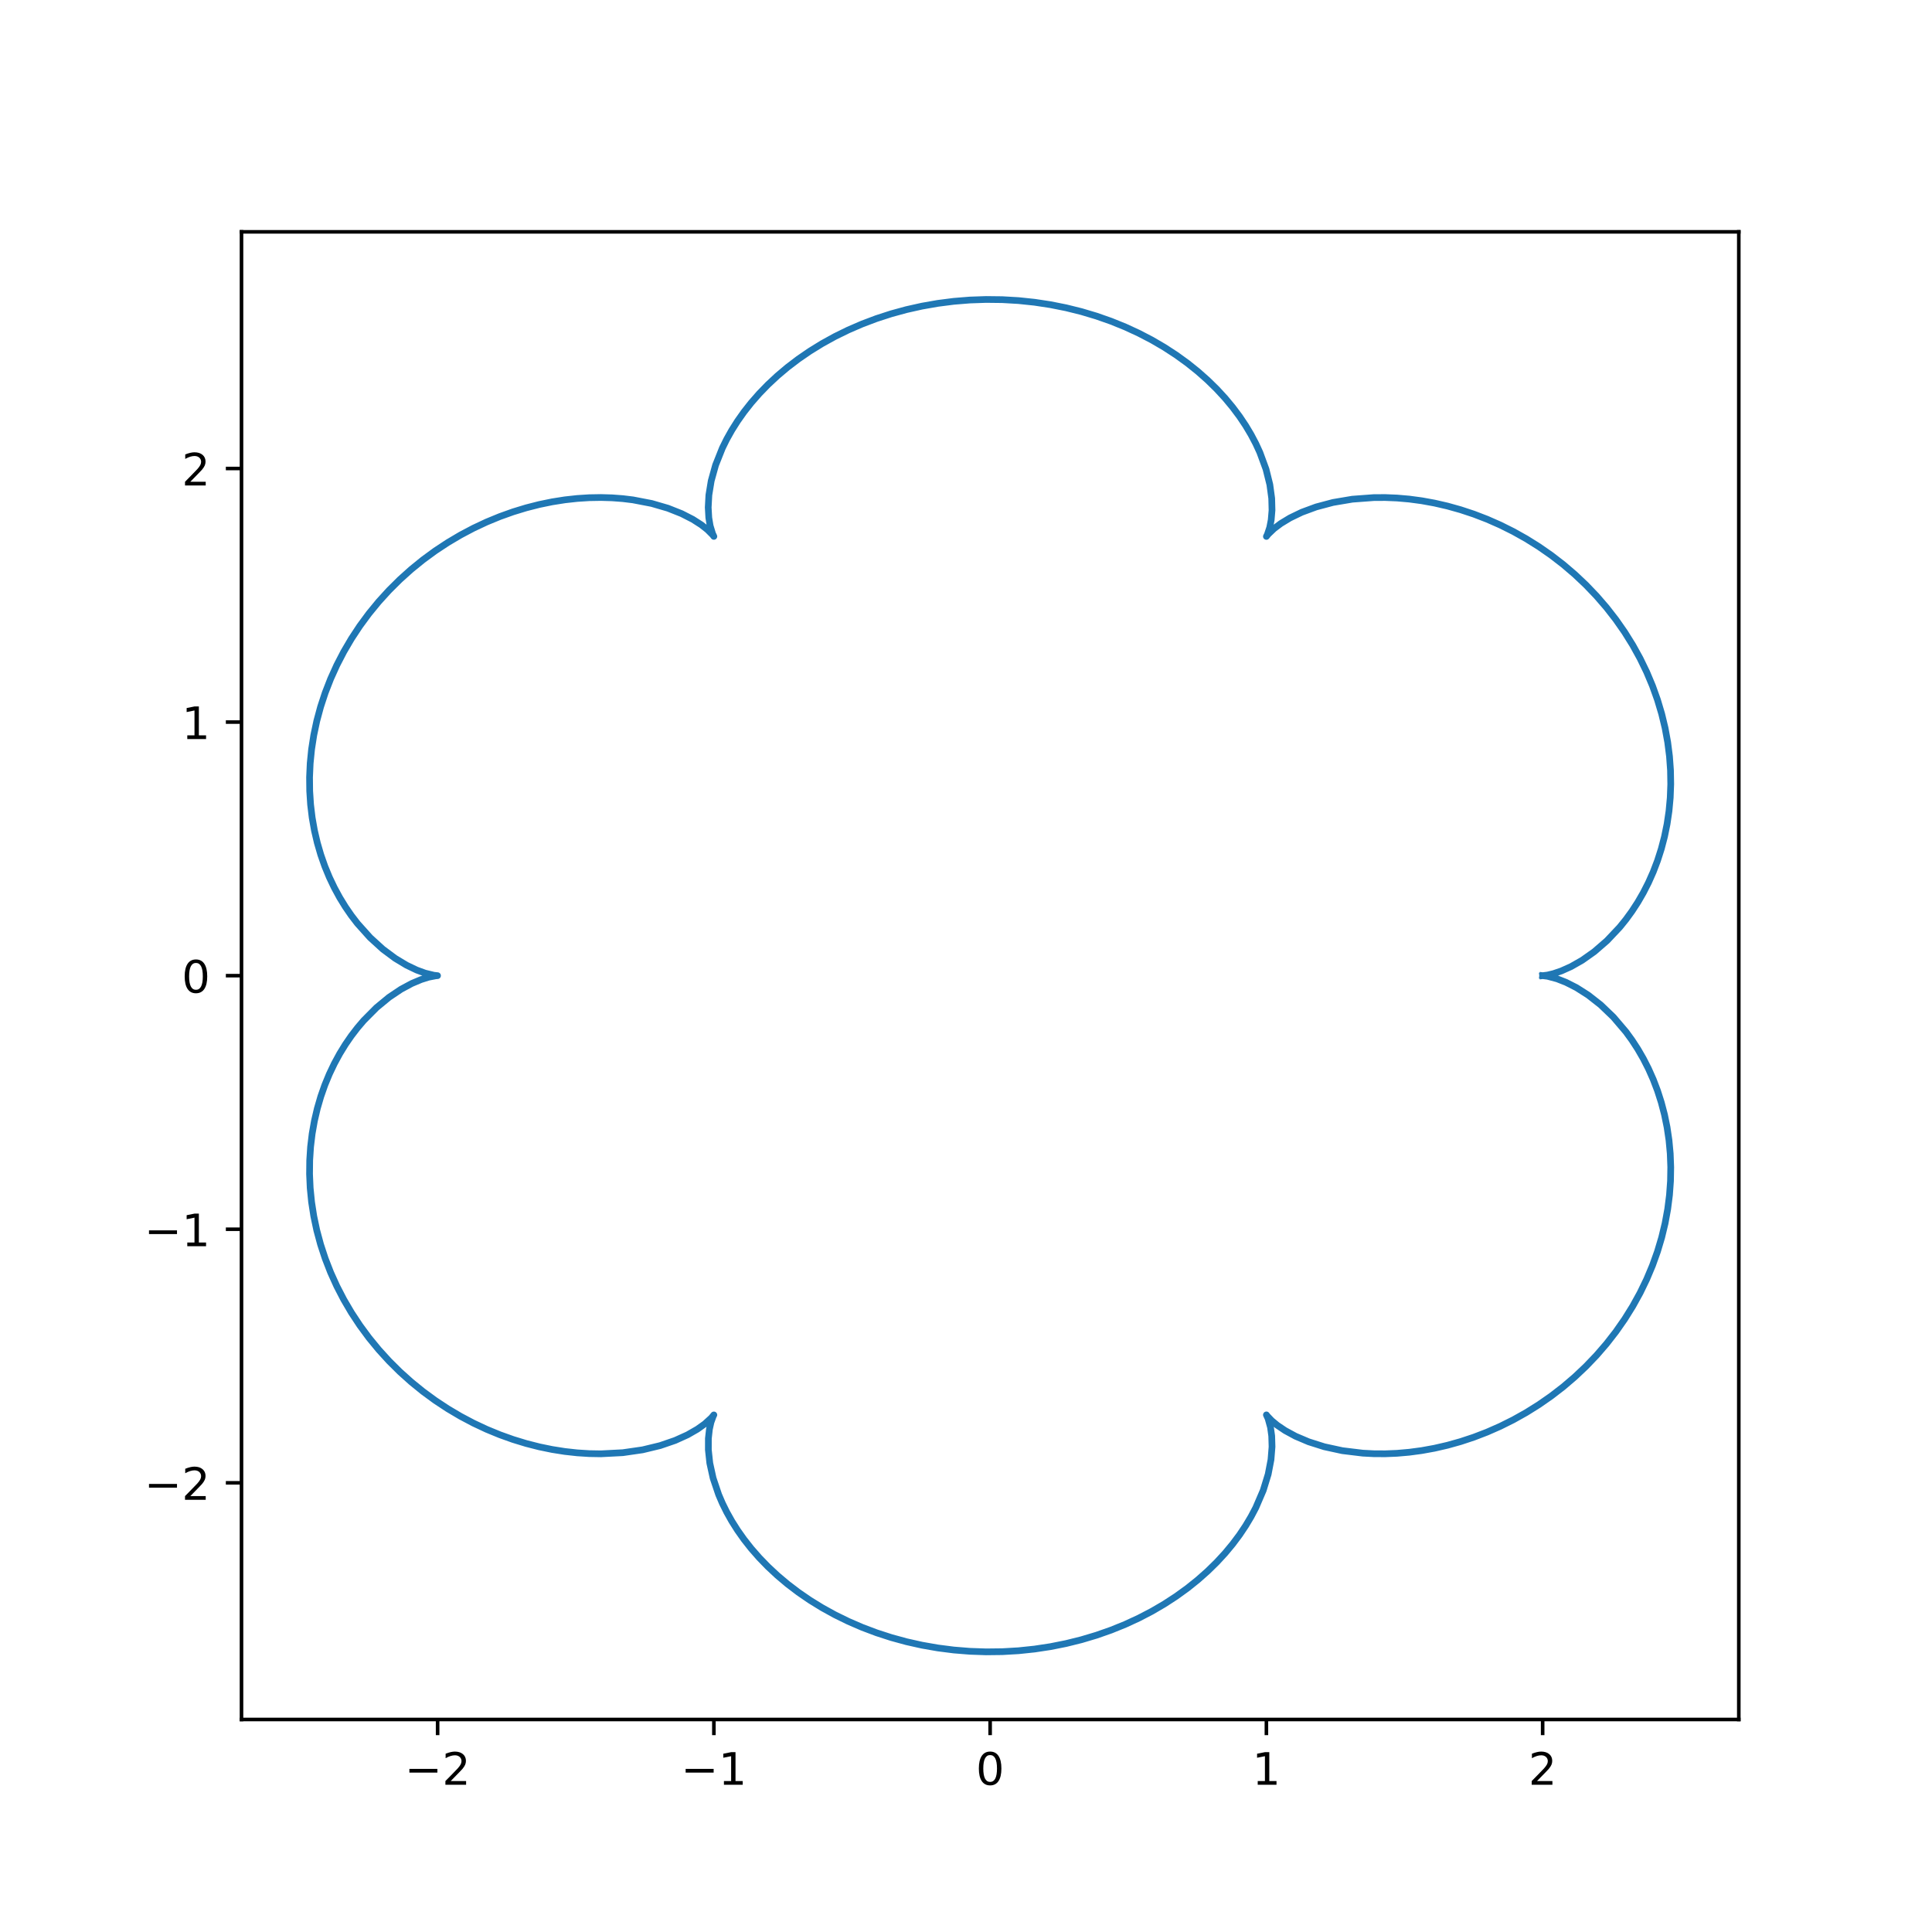
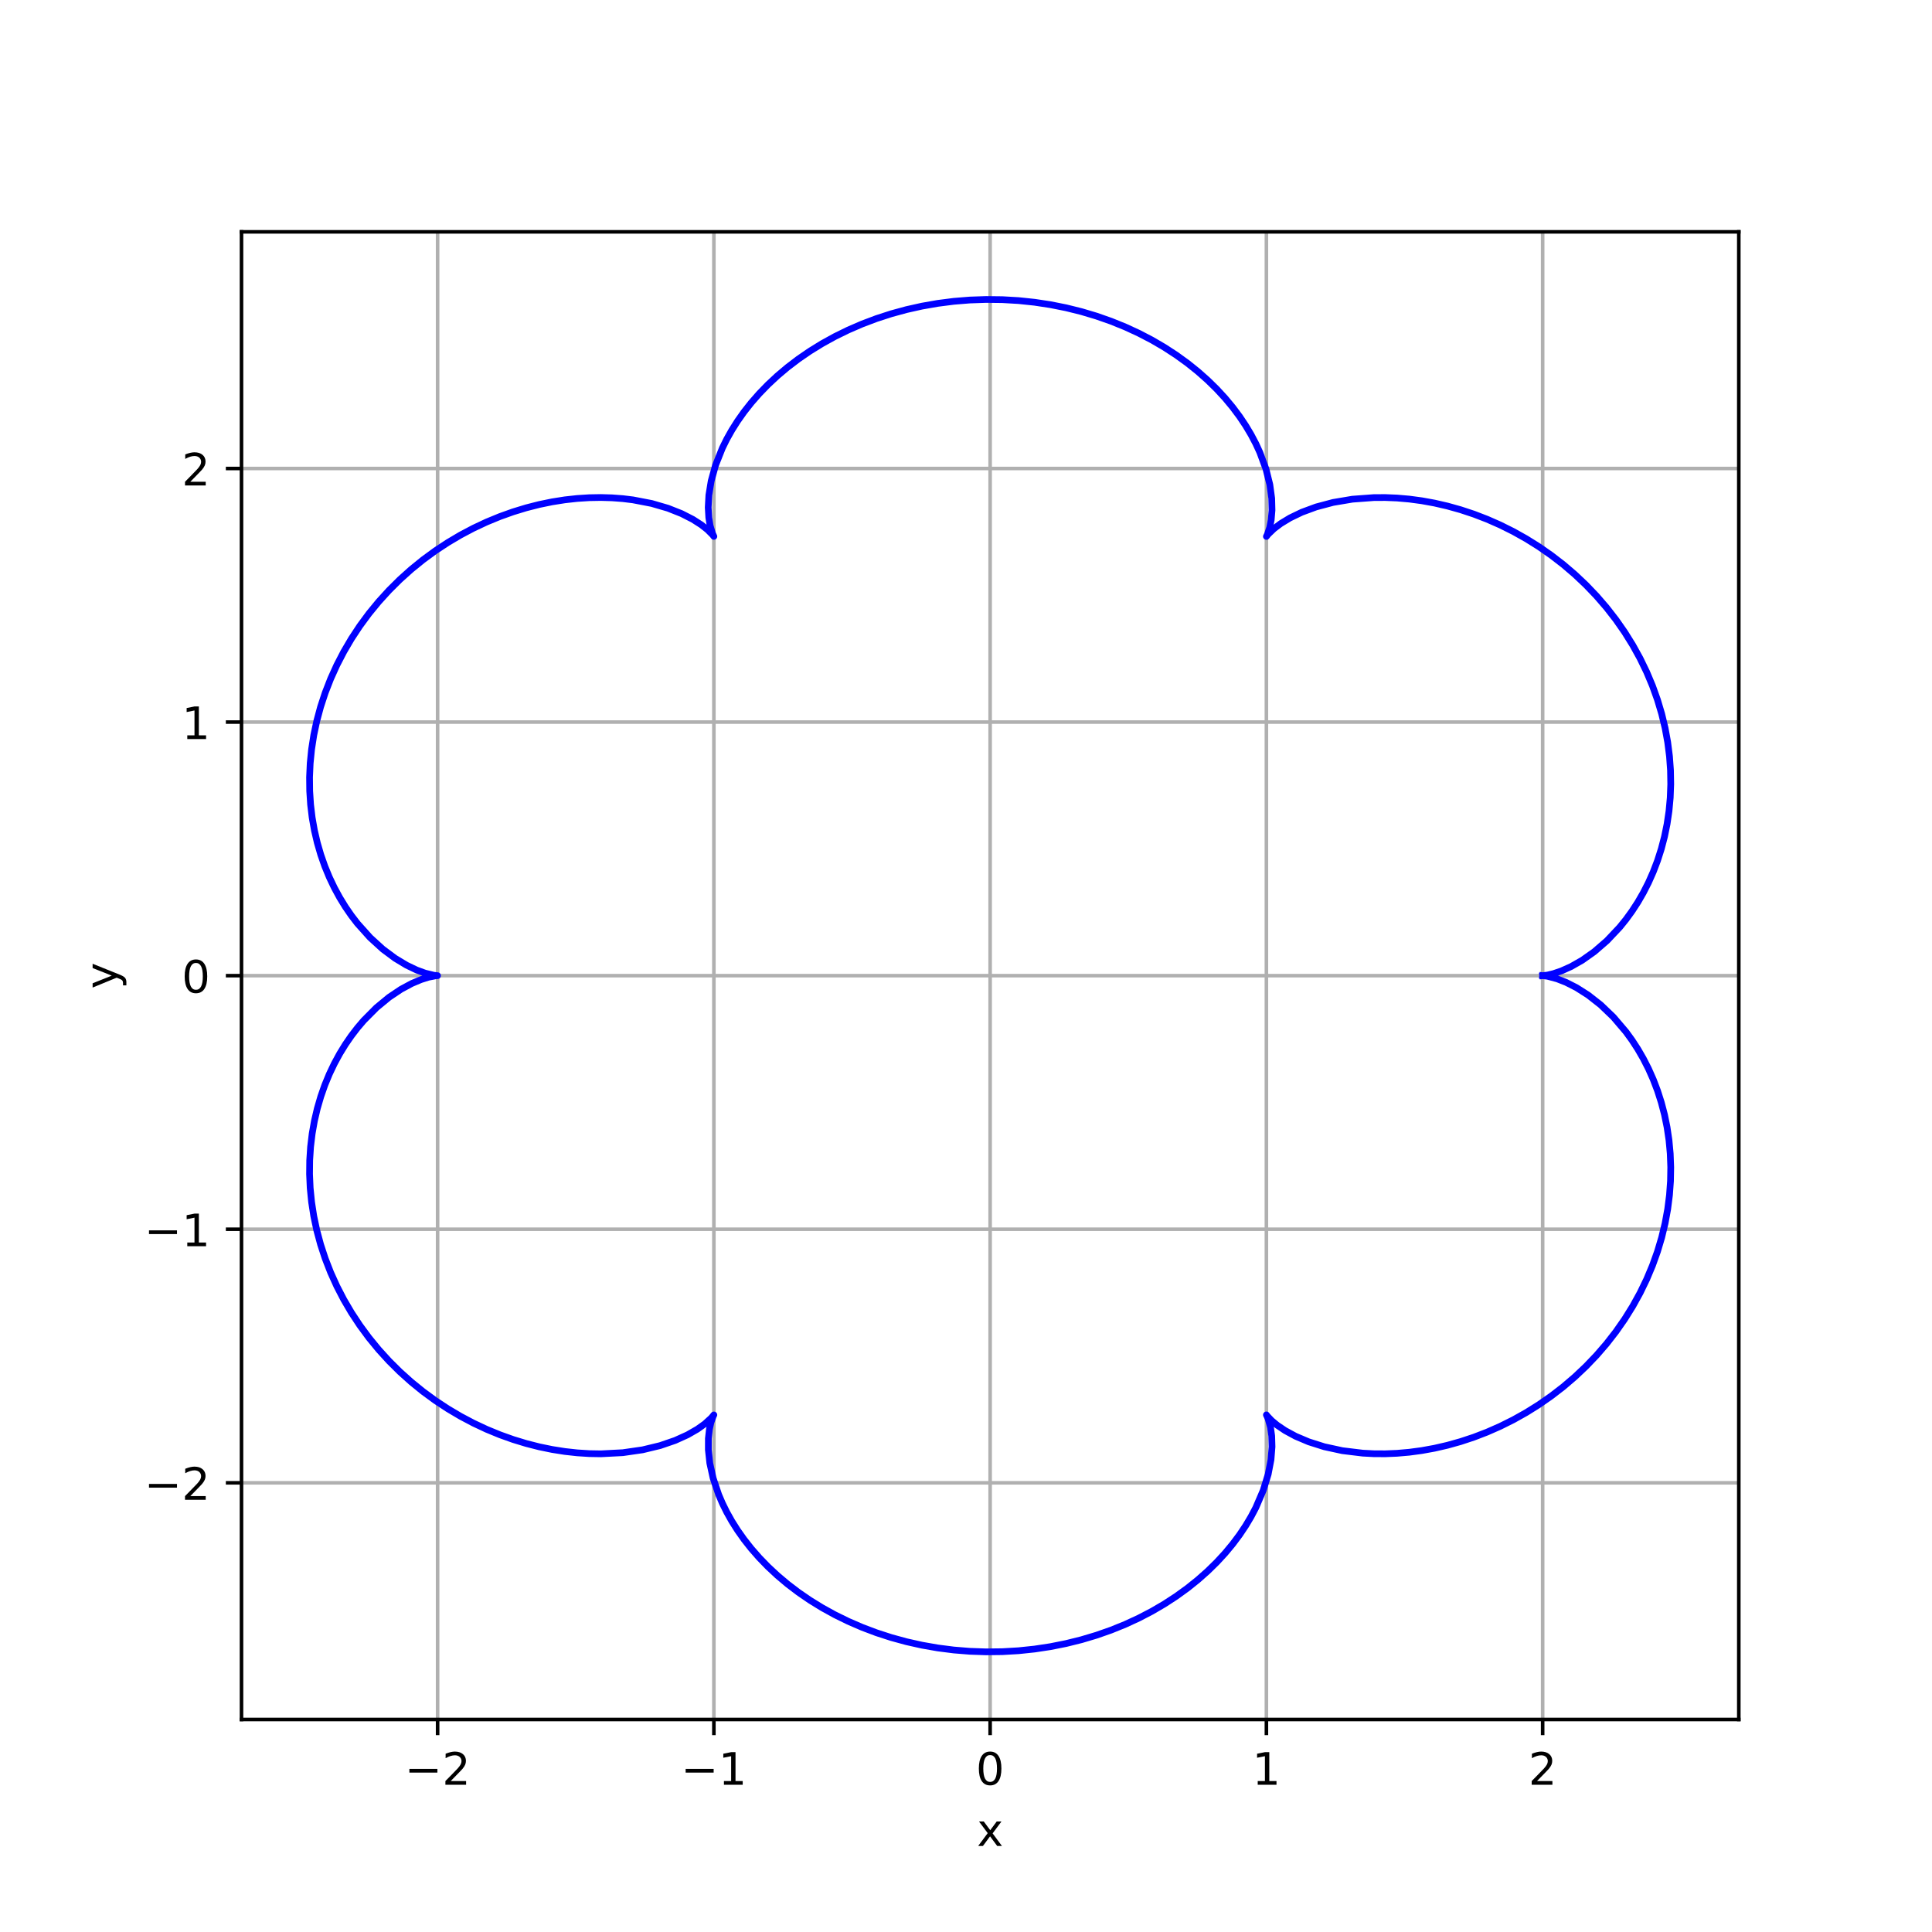
<svg xmlns="http://www.w3.org/2000/svg" xmlns:xlink="http://www.w3.org/1999/xlink" width="432pt" height="432pt" viewBox="0 0 432 432" version="1.1">
  <defs>
    <style type="text/css">*{stroke-linejoin: round; stroke-linecap: butt}</style>
  </defs>
  <g id="figure_1">
    <g id="patch_1">
      <path d="M 0 432  L 432 432  L 432 0  L 0 0  z " style="fill: #ffffff" />
    </g>
    <g id="axes_1">
      <g id="patch_2">
        <path d="M 54 384.48  L 388.8 384.48  L 388.8 51.84  L 54 51.84  z " style="fill: #ffffff" />
      </g>
      <g id="matplotlib.axis_1">
        <g id="xtick_1">
          <g id="line2d_1">
-             <defs>
-               <path id="mb87991692a" d="M 0 0  L 0 3.5  " style="stroke: #000000; stroke-width: 0.8" />
-             </defs>
-             <g>
-               <use xlink:href="#mb87991692a" x="97.852" y="384.48" style="stroke: #000000; stroke-width: 0.8" />
+             <path d="M 97.852 384.48  L 97.852 51.84  " clip-path="url(#pbb46ff2e3b)" style="fill: none; stroke: #b0b0b0; stroke-width: 0.8; stroke-linecap: square" />
+           </g>
+           <g id="line2d_2">
+             <defs>
+               <path id="m3889ff5165" d="M 0 0  L 0 3.5  " style="stroke: #000000; stroke-width: 0.8" />
+             </defs>
+             <g>
+               <use xlink:href="#m3889ff5165" x="97.852" y="384.48" style="stroke: #000000; stroke-width: 0.8" />
            </g>
          </g>
          <g id="text_1">
            <g transform="translate(90.48138 399.0784) scale(0.1 -0.1)">
              <defs>
                <path id="DejaVuSans-2212" d="M 678 2272  L 4684 2272  L 4684 1741  L 678 1741  L 678 2272  z " transform="scale(0.015625)" />
                <path id="DejaVuSans-32" d="M 1228 531  L 3431 531  L 3431 0  L 469 0  L 469 531  Q 828 903 1448 1529  Q 2069 2156 2228 2338  Q 2531 2678 2651 2914  Q 2772 3150 2772 3378  Q 2772 3750 2511 3984  Q 2250 4219 1831 4219  Q 1534 4219 1204 4116  Q 875 4013 500 3803  L 500 4441  Q 881 4594 1212 4672  Q 1544 4750 1819 4750  Q 2544 4750 2975 4387  Q 3406 4025 3406 3419  Q 3406 3131 3298 2873  Q 3191 2616 2906 2266  Q 2828 2175 2409 1742  Q 1991 1309 1228 531  z " transform="scale(0.015625)" />
              </defs>
              <use xlink:href="#DejaVuSans-2212" />
              <use xlink:href="#DejaVuSans-32" x="83.789" />
            </g>
          </g>
        </g>
        <g id="xtick_2">
-           <g id="line2d_2">
-             <g>
-               <use xlink:href="#mb87991692a" x="159.625" y="384.48" style="stroke: #000000; stroke-width: 0.8" />
+           <g id="line2d_3">
+             <path d="M 159.625 384.48  L 159.625 51.84  " clip-path="url(#pbb46ff2e3b)" style="fill: none; stroke: #b0b0b0; stroke-width: 0.8; stroke-linecap: square" />
+           </g>
+           <g id="line2d_4">
+             <g>
+               <use xlink:href="#m3889ff5165" x="159.625" y="384.48" style="stroke: #000000; stroke-width: 0.8" />
            </g>
          </g>
          <g id="text_2">
            <g transform="translate(152.2538 399.0784) scale(0.1 -0.1)">
              <defs>
                <path id="DejaVuSans-31" d="M 794 531  L 1825 531  L 1825 4091  L 703 3866  L 703 4441  L 1819 4666  L 2450 4666  L 2450 531  L 3481 531  L 3481 0  L 794 0  L 794 531  z " transform="scale(0.015625)" />
              </defs>
              <use xlink:href="#DejaVuSans-2212" />
              <use xlink:href="#DejaVuSans-31" x="83.789" />
            </g>
          </g>
        </g>
        <g id="xtick_3">
-           <g id="line2d_3">
-             <g>
-               <use xlink:href="#mb87991692a" x="221.397" y="384.48" style="stroke: #000000; stroke-width: 0.8" />
+           <g id="line2d_5">
+             <path d="M 221.397 384.48  L 221.397 51.84  " clip-path="url(#pbb46ff2e3b)" style="fill: none; stroke: #b0b0b0; stroke-width: 0.8; stroke-linecap: square" />
+           </g>
+           <g id="line2d_6">
+             <g>
+               <use xlink:href="#m3889ff5165" x="221.397" y="384.48" style="stroke: #000000; stroke-width: 0.8" />
            </g>
          </g>
          <g id="text_3">
            <g transform="translate(218.2161 399.0784) scale(0.1 -0.1)">
              <defs>
                <path id="DejaVuSans-30" d="M 2034 4250  Q 1547 4250 1301 3770  Q 1056 3291 1056 2328  Q 1056 1369 1301 889  Q 1547 409 2034 409  Q 2525 409 2770 889  Q 3016 1369 3016 2328  Q 3016 3291 2770 3770  Q 2525 4250 2034 4250  z M 2034 4750  Q 2819 4750 3233 4129  Q 3647 3509 3647 2328  Q 3647 1150 3233 529  Q 2819 -91 2034 -91  Q 1250 -91 836 529  Q 422 1150 422 2328  Q 422 3509 836 4129  Q 1250 4750 2034 4750  z " transform="scale(0.015625)" />
              </defs>
              <use xlink:href="#DejaVuSans-30" />
            </g>
          </g>
        </g>
        <g id="xtick_4">
-           <g id="line2d_4">
-             <g>
-               <use xlink:href="#mb87991692a" x="283.17" y="384.48" style="stroke: #000000; stroke-width: 0.8" />
+           <g id="line2d_7">
+             <path d="M 283.17 384.48  L 283.17 51.84  " clip-path="url(#pbb46ff2e3b)" style="fill: none; stroke: #b0b0b0; stroke-width: 0.8; stroke-linecap: square" />
+           </g>
+           <g id="line2d_8">
+             <g>
+               <use xlink:href="#m3889ff5165" x="283.17" y="384.48" style="stroke: #000000; stroke-width: 0.8" />
            </g>
          </g>
          <g id="text_4">
            <g transform="translate(279.9885 399.0784) scale(0.1 -0.1)">
              <use xlink:href="#DejaVuSans-31" />
            </g>
          </g>
        </g>
        <g id="xtick_5">
-           <g id="line2d_5">
-             <g>
-               <use xlink:href="#mb87991692a" x="344.942" y="384.48" style="stroke: #000000; stroke-width: 0.8" />
+           <g id="line2d_9">
+             <path d="M 344.942 384.48  L 344.942 51.84  " clip-path="url(#pbb46ff2e3b)" style="fill: none; stroke: #b0b0b0; stroke-width: 0.8; stroke-linecap: square" />
+           </g>
+           <g id="line2d_10">
+             <g>
+               <use xlink:href="#m3889ff5165" x="344.942" y="384.48" style="stroke: #000000; stroke-width: 0.8" />
            </g>
          </g>
          <g id="text_5">
            <g transform="translate(341.761 399.0784) scale(0.1 -0.1)">
              <use xlink:href="#DejaVuSans-32" />
            </g>
          </g>
        </g>
+         <g id="text_6">
+           <g transform="translate(218.4406 412.7566) scale(0.1 -0.1)">
+             <defs>
+               <path id="DejaVuSans-78" d="M 3513 3500  L 2247 1797  L 3578 0  L 2900 0  L 1881 1375  L 863 0  L 184 0  L 1544 1831  L 300 3500  L 978 3500  L 1906 2253  L 2834 3500  L 3513 3500  z " transform="scale(0.015625)" />
+             </defs>
+             <use xlink:href="#DejaVuSans-78" />
+           </g>
+         </g>
      </g>
      <g id="matplotlib.axis_2">
        <g id="ytick_1">
-           <g id="line2d_6">
-             <defs>
-               <path id="m69a92eb255" d="M 0 0  L -3.5 0  " style="stroke: #000000; stroke-width: 0.8" />
-             </defs>
-             <g>
-               <use xlink:href="#m69a92eb255" x="54" y="331.564" style="stroke: #000000; stroke-width: 0.8" />
-             </g>
-           </g>
-           <g id="text_6">
+           <g id="line2d_11">
+             <path d="M 54 331.564  L 388.8 331.564  " clip-path="url(#pbb46ff2e3b)" style="fill: none; stroke: #b0b0b0; stroke-width: 0.8; stroke-linecap: square" />
+           </g>
+           <g id="line2d_12">
+             <defs>
+               <path id="ma1ec2c017f" d="M 0 0  L -3.5 0  " style="stroke: #000000; stroke-width: 0.8" />
+             </defs>
+             <g>
+               <use xlink:href="#ma1ec2c017f" x="54" y="331.564" style="stroke: #000000; stroke-width: 0.8" />
+             </g>
+           </g>
+           <g id="text_7">
            <g transform="translate(32.25781 335.3632) scale(0.1 -0.1)">
              <use xlink:href="#DejaVuSans-2212" />
              <use xlink:href="#DejaVuSans-32" x="83.789" />
            </g>
          </g>
        </g>
        <g id="ytick_2">
-           <g id="line2d_7">
-             <g>
-               <use xlink:href="#m69a92eb255" x="54" y="274.862" style="stroke: #000000; stroke-width: 0.8" />
-             </g>
-           </g>
-           <g id="text_7">
+           <g id="line2d_13">
+             <path d="M 54 274.862  L 388.8 274.862  " clip-path="url(#pbb46ff2e3b)" style="fill: none; stroke: #b0b0b0; stroke-width: 0.8; stroke-linecap: square" />
+           </g>
+           <g id="line2d_14">
+             <g>
+               <use xlink:href="#ma1ec2c017f" x="54" y="274.862" style="stroke: #000000; stroke-width: 0.8" />
+             </g>
+           </g>
+           <g id="text_8">
            <g transform="translate(32.25781 278.6612) scale(0.1 -0.1)">
              <use xlink:href="#DejaVuSans-2212" />
              <use xlink:href="#DejaVuSans-31" x="83.789" />
            </g>
          </g>
        </g>
        <g id="ytick_3">
-           <g id="line2d_8">
-             <g>
-               <use xlink:href="#m69a92eb255" x="54" y="218.16" style="stroke: #000000; stroke-width: 0.8" />
-             </g>
-           </g>
-           <g id="text_8">
+           <g id="line2d_15">
+             <path d="M 54 218.16  L 388.8 218.16  " clip-path="url(#pbb46ff2e3b)" style="fill: none; stroke: #b0b0b0; stroke-width: 0.8; stroke-linecap: square" />
+           </g>
+           <g id="line2d_16">
+             <g>
+               <use xlink:href="#ma1ec2c017f" x="54" y="218.16" style="stroke: #000000; stroke-width: 0.8" />
+             </g>
+           </g>
+           <g id="text_9">
            <g transform="translate(40.6375 221.9592) scale(0.1 -0.1)">
              <use xlink:href="#DejaVuSans-30" />
            </g>
          </g>
        </g>
        <g id="ytick_4">
-           <g id="line2d_9">
-             <g>
-               <use xlink:href="#m69a92eb255" x="54" y="161.458" style="stroke: #000000; stroke-width: 0.8" />
-             </g>
-           </g>
-           <g id="text_9">
+           <g id="line2d_17">
+             <path d="M 54 161.458  L 388.8 161.458  " clip-path="url(#pbb46ff2e3b)" style="fill: none; stroke: #b0b0b0; stroke-width: 0.8; stroke-linecap: square" />
+           </g>
+           <g id="line2d_18">
+             <g>
+               <use xlink:href="#ma1ec2c017f" x="54" y="161.458" style="stroke: #000000; stroke-width: 0.8" />
+             </g>
+           </g>
+           <g id="text_10">
            <g transform="translate(40.6375 165.2573) scale(0.1 -0.1)">
              <use xlink:href="#DejaVuSans-31" />
            </g>
          </g>
        </g>
        <g id="ytick_5">
-           <g id="line2d_10">
-             <g>
-               <use xlink:href="#m69a92eb255" x="54" y="104.756" style="stroke: #000000; stroke-width: 0.8" />
-             </g>
-           </g>
-           <g id="text_10">
+           <g id="line2d_19">
+             <path d="M 54 104.756  L 388.8 104.756  " clip-path="url(#pbb46ff2e3b)" style="fill: none; stroke: #b0b0b0; stroke-width: 0.8; stroke-linecap: square" />
+           </g>
+           <g id="line2d_20">
+             <g>
+               <use xlink:href="#ma1ec2c017f" x="54" y="104.756" style="stroke: #000000; stroke-width: 0.8" />
+             </g>
+           </g>
+           <g id="text_11">
            <g transform="translate(40.6375 108.5553) scale(0.1 -0.1)">
              <use xlink:href="#DejaVuSans-32" />
            </g>
          </g>
        </g>
-       </g>
-       <g id="line2d_11">
-         <path d="M 344.942 218.16  L 346.026 218.026  L 347.344 217.71  L 349.122 217.105  L 351.295 216.129  L 353.783 214.712  L 356.494 212.796  L 359.326 210.343  L 362.171 207.328  L 363.563 205.607  L 364.916 203.746  L 366.217 201.746  L 367.451 199.61  L 368.606 197.343  L 369.669 194.95  L 370.627 192.438  L 371.468 189.814  L 372.183 187.087  L 372.76 184.266  L 373.191 181.36  L 373.467 178.38  L 373.582 175.339  L 373.529 172.246  L 373.303 169.116  L 372.9 165.96  L 372.319 162.792  L 371.557 159.625  L 370.615 156.471  L 369.494 153.344  L 368.196 150.258  L 366.725 147.223  L 365.086 144.254  L 363.285 141.363  L 361.328 138.559  L 359.225 135.855  L 356.983 133.261  L 354.614 130.786  L 352.128 128.438  L 349.537 126.225  L 346.853 124.155  L 344.089 122.232  L 341.258 120.462  L 338.375 118.847  L 335.453 117.391  L 332.507 116.094  L 329.55 114.957  L 326.597 113.979  L 323.662 113.157  L 320.759 112.489  L 317.902 111.97  L 315.102 111.595  L 312.373 111.358  L 309.726 111.25  L 307.172 111.265  L 302.382 111.622  L 298.073 112.349  L 294.296 113.355  L 291.085 114.542  L 288.455 115.809  L 286.401 117.054  L 284.897 118.18  L 283.574 119.44  L 283.171 119.948  L 283.398 119.49  L 283.916 117.935  L 284.242 116.262  L 284.425 114.087  L 284.357 111.438  L 283.939 108.359  L 283.081 104.908  L 281.704 101.161  L 280.802 99.202  L 279.748 97.201  L 278.538 95.17  L 277.167 93.123  L 275.633 91.071  L 273.935 89.027  L 272.071 87.005  L 270.043 85.017  L 267.854 83.076  L 265.507 81.195  L 263.006 79.387  L 260.357 77.662  L 257.567 76.033  L 254.644 74.511  L 251.598 73.105  L 248.437 71.825  L 245.174 70.68  L 241.818 69.677  L 238.384 68.824  L 234.883 68.125  L 231.33 67.587  L 227.737 67.211  L 224.119 67.002  L 220.49 66.96  L 216.865 67.086  L 213.258 67.378  L 209.683 67.836  L 206.154 68.455  L 202.684 69.231  L 199.288 70.16  L 195.977 71.235  L 192.764 72.449  L 189.659 73.793  L 186.673 75.258  L 183.816 76.835  L 181.095 78.513  L 178.52 80.281  L 176.095 82.128  L 173.826 84.04  L 171.717 86.006  L 169.771 88.013  L 167.99 90.047  L 166.374 92.097  L 164.922 94.148  L 163.632 96.189  L 162.5 98.206  L 161.523 100.187  L 160.007 103.996  L 159.026 107.528  L 158.506 110.707  L 158.359 113.468  L 158.489 115.764  L 158.79 117.565  L 159.321 119.31  L 159.621 119.943  L 159.345 119.584  L 158.192 118.431  L 156.82 117.351  L 154.907 116.126  L 152.422 114.855  L 149.356 113.638  L 145.718 112.578  L 141.537 111.773  L 139.258 111.495  L 136.862 111.315  L 134.358 111.243  L 131.756 111.288  L 129.067 111.46  L 126.301 111.765  L 123.471 112.211  L 120.589 112.804  L 117.668 113.549  L 114.723 114.448  L 111.766 115.506  L 108.813 116.722  L 105.877 118.099  L 102.972 119.635  L 100.114 121.328  L 97.315 123.175  L 94.589 125.172  L 91.95 127.314  L 89.41 129.595  L 86.981 132.008  L 84.674 134.544  L 82.5 137.194  L 80.469 139.949  L 78.589 142.798  L 76.868 145.73  L 75.313 148.733  L 73.928 151.795  L 72.718 154.904  L 71.686 158.045  L 70.834 161.208  L 70.163 164.377  L 69.671 167.541  L 69.357 170.685  L 69.218 173.798  L 69.25 176.866  L 69.446 179.878  L 69.8 182.823  L 70.305 185.688  L 70.953 188.463  L 71.732 191.14  L 72.633 193.709  L 73.645 196.162  L 74.755 198.492  L 75.951 200.694  L 77.221 202.763  L 78.549 204.694  L 79.924 206.485  L 82.754 209.642  L 85.6 212.235  L 88.351 214.281  L 90.904 215.819  L 93.164 216.899  L 95.047 217.589  L 97.02 218.07  L 97.835 218.16  L 97.426 218.193  L 95.826 218.507  L 94.157 219.032  L 92.076 219.908  L 89.658 221.209  L 86.994 222.996  L 84.182 225.312  L 81.33 228.185  L 79.924 229.835  L 78.549 231.626  L 77.221 233.557  L 75.951 235.626  L 74.755 237.828  L 73.645 240.158  L 72.633 242.611  L 71.732 245.18  L 70.953 247.857  L 70.305 250.632  L 69.8 253.497  L 69.446 256.442  L 69.25 259.454  L 69.218 262.522  L 69.357 265.635  L 69.671 268.779  L 70.163 271.943  L 70.834 275.112  L 71.686 278.275  L 72.718 281.416  L 73.928 284.525  L 75.313 287.587  L 76.868 290.59  L 78.589 293.522  L 80.469 296.371  L 82.5 299.126  L 84.674 301.776  L 86.981 304.312  L 89.41 306.725  L 91.95 309.006  L 94.589 311.148  L 97.315 313.145  L 100.114 314.992  L 102.972 316.685  L 105.877 318.221  L 108.813 319.598  L 111.766 320.814  L 114.723 321.872  L 117.668 322.771  L 120.589 323.516  L 123.471 324.109  L 126.301 324.555  L 129.067 324.86  L 131.756 325.032  L 134.358 325.077  L 139.258 324.825  L 143.693 324.183  L 147.607 323.238  L 150.961 322.087  L 153.737 320.83  L 155.933 319.57  L 157.571 318.405  L 159.071 317.044  L 159.621 316.377  L 159.464 316.68  L 158.97 318.046  L 158.625 319.592  L 158.396 321.643  L 158.392 324.177  L 158.713 327.154  L 159.454 330.518  L 160.694 334.199  L 161.523 336.133  L 162.5 338.114  L 163.632 340.131  L 164.922 342.172  L 166.374 344.223  L 167.99 346.273  L 169.771 348.307  L 171.717 350.314  L 173.826 352.28  L 176.095 354.192  L 178.52 356.039  L 181.095 357.807  L 183.816 359.485  L 186.673 361.062  L 189.659 362.527  L 192.764 363.871  L 195.977 365.085  L 199.288 366.16  L 202.684 367.089  L 206.154 367.865  L 209.683 368.484  L 213.258 368.942  L 216.865 369.234  L 220.49 369.36  L 224.119 369.318  L 227.737 369.109  L 231.33 368.733  L 234.883 368.195  L 238.384 367.496  L 241.818 366.643  L 245.174 365.64  L 248.437 364.495  L 251.598 363.215  L 254.644 361.809  L 257.567 360.287  L 260.357 358.658  L 263.006 356.933  L 265.507 355.125  L 267.854 353.244  L 270.043 351.303  L 272.071 349.315  L 273.935 347.293  L 275.633 345.249  L 277.167 343.197  L 278.538 341.15  L 279.748 339.119  L 280.802 337.118  L 282.461 333.253  L 283.57 329.644  L 284.198 326.371  L 284.429 323.5  L 284.358 321.084  L 284.09 319.158  L 283.556 317.222  L 283.171 316.372  L 283.35 316.615  L 284.339 317.652  L 285.582 318.682  L 287.357 319.879  L 289.697 321.148  L 292.618 322.388  L 296.115 323.497  L 300.164 324.375  L 304.721 324.928  L 307.172 325.055  L 309.726 325.07  L 312.373 324.962  L 315.102 324.725  L 317.902 324.35  L 320.759 323.831  L 323.662 323.163  L 326.597 322.341  L 329.55 321.363  L 332.507 320.226  L 335.453 318.929  L 338.375 317.473  L 341.258 315.858  L 344.089 314.088  L 346.853 312.165  L 349.537 310.094  L 352.128 307.882  L 354.614 305.534  L 356.983 303.059  L 359.225 300.465  L 361.328 297.761  L 363.285 294.957  L 365.086 292.066  L 366.725 289.097  L 368.196 286.062  L 369.494 282.976  L 370.615 279.849  L 371.557 276.695  L 372.319 273.528  L 372.9 270.36  L 373.303 267.204  L 373.529 264.074  L 373.582 260.981  L 373.467 257.94  L 373.191 254.96  L 372.76 252.054  L 372.183 249.233  L 371.468 246.506  L 370.627 243.882  L 369.669 241.37  L 368.606 238.977  L 367.451 236.71  L 366.217 234.574  L 364.916 232.574  L 363.563 230.713  L 360.754 227.414  L 357.902 224.681  L 355.117 222.501  L 352.505 220.841  L 350.164 219.652  L 348.179 218.871  L 346.026 218.294  L 344.942 218.16  L 344.942 218.16  " clip-path="url(#p0011bdead5)" style="fill: none; stroke: #1f77b4; stroke-width: 1.5; stroke-linecap: square" />
+         <g id="text_12">
+           <g transform="translate(26.17813 221.1194) rotate(-90) scale(0.1 -0.1)">
+             <defs>
+               <path id="DejaVuSans-79" d="M 2059 -325  Q 1816 -950 1584 -1140  Q 1353 -1331 966 -1331  L 506 -1331  L 506 -850  L 844 -850  Q 1081 -850 1212 -737  Q 1344 -625 1503 -206  L 1606 56  L 191 3500  L 800 3500  L 1894 763  L 2988 3500  L 3597 3500  L 2059 -325  z " transform="scale(0.015625)" />
+             </defs>
+             <use xlink:href="#DejaVuSans-79" />
+           </g>
+         </g>
+       </g>
+       <g id="line2d_21">
+         <path d="M 344.942 218.16  L 346.026 218.026  L 347.344 217.71  L 349.122 217.105  L 351.295 216.129  L 353.783 214.712  L 356.494 212.796  L 359.326 210.343  L 362.171 207.328  L 363.563 205.607  L 364.916 203.746  L 366.217 201.746  L 367.451 199.61  L 368.606 197.343  L 369.669 194.95  L 370.627 192.438  L 371.468 189.814  L 372.183 187.087  L 372.76 184.266  L 373.191 181.36  L 373.467 178.38  L 373.582 175.339  L 373.529 172.246  L 373.303 169.116  L 372.9 165.96  L 372.319 162.792  L 371.557 159.625  L 370.615 156.471  L 369.494 153.344  L 368.196 150.258  L 366.725 147.223  L 365.086 144.254  L 363.285 141.363  L 361.328 138.559  L 359.225 135.855  L 356.983 133.261  L 354.614 130.786  L 352.128 128.438  L 349.537 126.225  L 346.853 124.155  L 344.089 122.232  L 341.258 120.462  L 338.375 118.847  L 335.453 117.391  L 332.507 116.094  L 329.55 114.957  L 326.597 113.979  L 323.662 113.157  L 320.759 112.489  L 317.902 111.97  L 315.102 111.595  L 312.373 111.358  L 309.726 111.25  L 307.172 111.265  L 302.382 111.622  L 298.073 112.349  L 294.296 113.355  L 291.085 114.542  L 288.455 115.809  L 286.401 117.054  L 284.897 118.18  L 283.574 119.44  L 283.171 119.948  L 283.398 119.49  L 283.916 117.935  L 284.242 116.262  L 284.425 114.087  L 284.357 111.438  L 283.939 108.359  L 283.081 104.908  L 281.704 101.161  L 280.802 99.202  L 279.748 97.201  L 278.538 95.17  L 277.167 93.123  L 275.633 91.071  L 273.935 89.027  L 272.071 87.005  L 270.043 85.017  L 267.854 83.076  L 265.507 81.195  L 263.006 79.387  L 260.357 77.662  L 257.567 76.033  L 254.644 74.511  L 251.598 73.105  L 248.437 71.825  L 245.174 70.68  L 241.818 69.677  L 238.384 68.824  L 234.883 68.125  L 231.33 67.587  L 227.737 67.211  L 224.119 67.002  L 220.49 66.96  L 216.865 67.086  L 213.258 67.378  L 209.683 67.836  L 206.154 68.455  L 202.684 69.231  L 199.288 70.16  L 195.977 71.235  L 192.764 72.449  L 189.659 73.793  L 186.673 75.258  L 183.816 76.835  L 181.095 78.513  L 178.52 80.281  L 176.095 82.128  L 173.826 84.04  L 171.717 86.006  L 169.771 88.013  L 167.99 90.047  L 166.374 92.097  L 164.922 94.148  L 163.632 96.189  L 162.5 98.206  L 161.523 100.187  L 160.007 103.996  L 159.026 107.528  L 158.506 110.707  L 158.359 113.468  L 158.489 115.764  L 158.79 117.565  L 159.321 119.31  L 159.621 119.943  L 159.345 119.584  L 158.192 118.431  L 156.82 117.351  L 154.907 116.126  L 152.422 114.855  L 149.356 113.638  L 145.718 112.578  L 141.537 111.773  L 139.258 111.495  L 136.862 111.315  L 134.358 111.243  L 131.756 111.288  L 129.067 111.46  L 126.301 111.765  L 123.471 112.211  L 120.589 112.804  L 117.668 113.549  L 114.723 114.448  L 111.766 115.506  L 108.813 116.722  L 105.877 118.099  L 102.972 119.635  L 100.114 121.328  L 97.315 123.175  L 94.589 125.172  L 91.95 127.314  L 89.41 129.595  L 86.981 132.008  L 84.674 134.544  L 82.5 137.194  L 80.469 139.949  L 78.589 142.798  L 76.868 145.73  L 75.313 148.733  L 73.928 151.795  L 72.718 154.904  L 71.686 158.045  L 70.834 161.208  L 70.163 164.377  L 69.671 167.541  L 69.357 170.685  L 69.218 173.798  L 69.25 176.866  L 69.446 179.878  L 69.8 182.823  L 70.305 185.688  L 70.953 188.463  L 71.732 191.14  L 72.633 193.709  L 73.645 196.162  L 74.755 198.492  L 75.951 200.694  L 77.221 202.763  L 78.549 204.694  L 79.924 206.485  L 82.754 209.642  L 85.6 212.235  L 88.351 214.281  L 90.904 215.819  L 93.164 216.899  L 95.047 217.589  L 97.02 218.07  L 97.835 218.16  L 97.426 218.193  L 95.826 218.507  L 94.157 219.032  L 92.076 219.908  L 89.658 221.209  L 86.994 222.996  L 84.182 225.312  L 81.33 228.185  L 79.924 229.835  L 78.549 231.626  L 77.221 233.557  L 75.951 235.626  L 74.755 237.828  L 73.645 240.158  L 72.633 242.611  L 71.732 245.18  L 70.953 247.857  L 70.305 250.632  L 69.8 253.497  L 69.446 256.442  L 69.25 259.454  L 69.218 262.522  L 69.357 265.635  L 69.671 268.779  L 70.163 271.943  L 70.834 275.112  L 71.686 278.275  L 72.718 281.416  L 73.928 284.525  L 75.313 287.587  L 76.868 290.59  L 78.589 293.522  L 80.469 296.371  L 82.5 299.126  L 84.674 301.776  L 86.981 304.312  L 89.41 306.725  L 91.95 309.006  L 94.589 311.148  L 97.315 313.145  L 100.114 314.992  L 102.972 316.685  L 105.877 318.221  L 108.813 319.598  L 111.766 320.814  L 114.723 321.872  L 117.668 322.771  L 120.589 323.516  L 123.471 324.109  L 126.301 324.555  L 129.067 324.86  L 131.756 325.032  L 134.358 325.077  L 139.258 324.825  L 143.693 324.183  L 147.607 323.238  L 150.961 322.087  L 153.737 320.83  L 155.933 319.57  L 157.571 318.405  L 159.071 317.044  L 159.621 316.377  L 159.464 316.68  L 158.97 318.046  L 158.625 319.592  L 158.396 321.643  L 158.392 324.177  L 158.713 327.154  L 159.454 330.518  L 160.694 334.199  L 161.523 336.133  L 162.5 338.114  L 163.632 340.131  L 164.922 342.172  L 166.374 344.223  L 167.99 346.273  L 169.771 348.307  L 171.717 350.314  L 173.826 352.28  L 176.095 354.192  L 178.52 356.039  L 181.095 357.807  L 183.816 359.485  L 186.673 361.062  L 189.659 362.527  L 192.764 363.871  L 195.977 365.085  L 199.288 366.16  L 202.684 367.089  L 206.154 367.865  L 209.683 368.484  L 213.258 368.942  L 216.865 369.234  L 220.49 369.36  L 224.119 369.318  L 227.737 369.109  L 231.33 368.733  L 234.883 368.195  L 238.384 367.496  L 241.818 366.643  L 245.174 365.64  L 248.437 364.495  L 251.598 363.215  L 254.644 361.809  L 257.567 360.287  L 260.357 358.658  L 263.006 356.933  L 265.507 355.125  L 267.854 353.244  L 270.043 351.303  L 272.071 349.315  L 273.935 347.293  L 275.633 345.249  L 277.167 343.197  L 278.538 341.15  L 279.748 339.119  L 280.802 337.118  L 282.461 333.253  L 283.57 329.644  L 284.198 326.371  L 284.429 323.5  L 284.358 321.084  L 284.09 319.158  L 283.556 317.222  L 283.171 316.372  L 283.35 316.615  L 284.339 317.652  L 285.582 318.682  L 287.357 319.879  L 289.697 321.148  L 292.618 322.388  L 296.115 323.497  L 300.164 324.375  L 304.721 324.928  L 307.172 325.055  L 309.726 325.07  L 312.373 324.962  L 315.102 324.725  L 317.902 324.35  L 320.759 323.831  L 323.662 323.163  L 326.597 322.341  L 329.55 321.363  L 332.507 320.226  L 335.453 318.929  L 338.375 317.473  L 341.258 315.858  L 344.089 314.088  L 346.853 312.165  L 349.537 310.094  L 352.128 307.882  L 354.614 305.534  L 356.983 303.059  L 359.225 300.465  L 361.328 297.761  L 363.285 294.957  L 365.086 292.066  L 366.725 289.097  L 368.196 286.062  L 369.494 282.976  L 370.615 279.849  L 371.557 276.695  L 372.319 273.528  L 372.9 270.36  L 373.303 267.204  L 373.529 264.074  L 373.582 260.981  L 373.467 257.94  L 373.191 254.96  L 372.76 252.054  L 372.183 249.233  L 371.468 246.506  L 370.627 243.882  L 369.669 241.37  L 368.606 238.977  L 367.451 236.71  L 366.217 234.574  L 364.916 232.574  L 363.563 230.713  L 360.754 227.414  L 357.902 224.681  L 355.117 222.501  L 352.505 220.841  L 350.164 219.652  L 348.179 218.871  L 346.026 218.294  L 344.942 218.16  L 344.942 218.16  " clip-path="url(#pbb46ff2e3b)" style="fill: none; stroke: #0000ff; stroke-width: 1.5; stroke-linecap: square" />
      </g>
      <g id="patch_3">
        <path d="M 54 384.48  L 54 51.84  " style="fill: none; stroke: #000000; stroke-width: 0.8; stroke-linejoin: miter; stroke-linecap: square" />
      </g>
      <g id="patch_4">
        <path d="M 388.8 384.48  L 388.8 51.84  " style="fill: none; stroke: #000000; stroke-width: 0.8; stroke-linejoin: miter; stroke-linecap: square" />
      </g>
      <g id="patch_5">
        <path d="M 54 384.48  L 388.8 384.48  " style="fill: none; stroke: #000000; stroke-width: 0.8; stroke-linejoin: miter; stroke-linecap: square" />
      </g>
      <g id="patch_6">
        <path d="M 54 51.84  L 388.8 51.84  " style="fill: none; stroke: #000000; stroke-width: 0.8; stroke-linejoin: miter; stroke-linecap: square" />
      </g>
    </g>
  </g>
  <defs>
-     <clipPath id="p0011bdead5">
+     <clipPath id="pbb46ff2e3b">
      <rect x="54" y="51.84" width="334.8" height="332.64" />
    </clipPath>
  </defs>
</svg>
